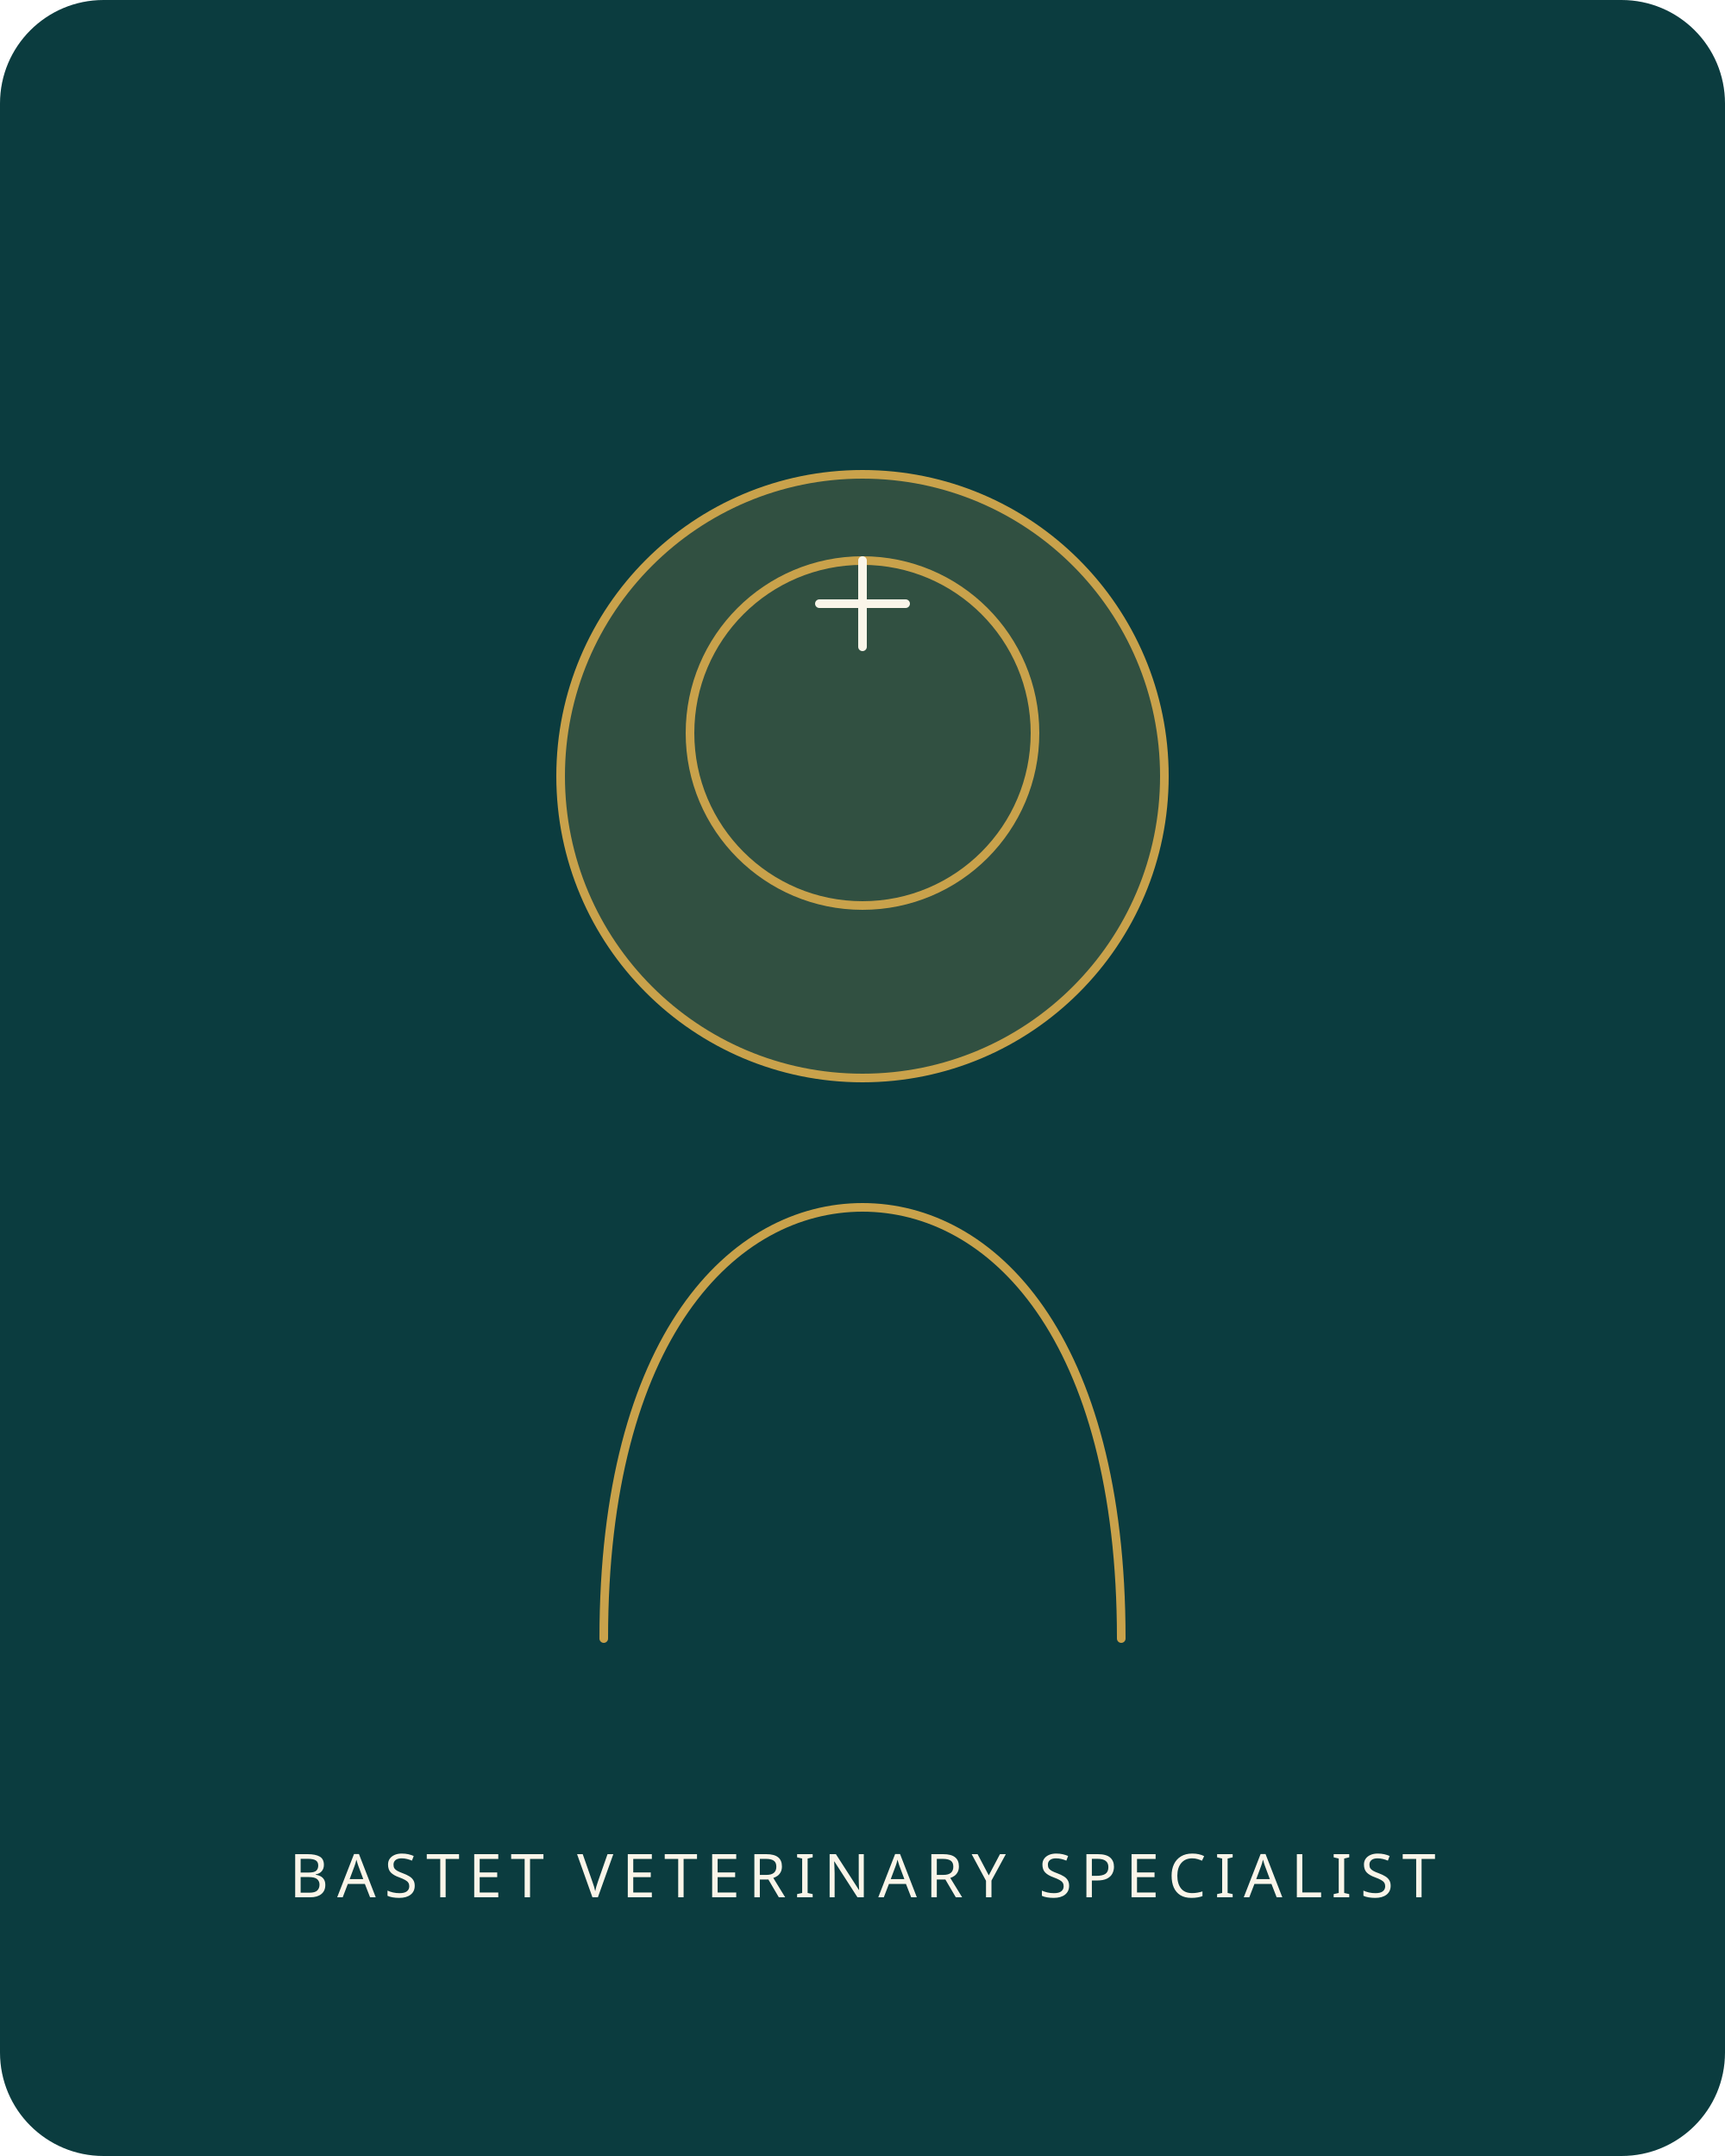
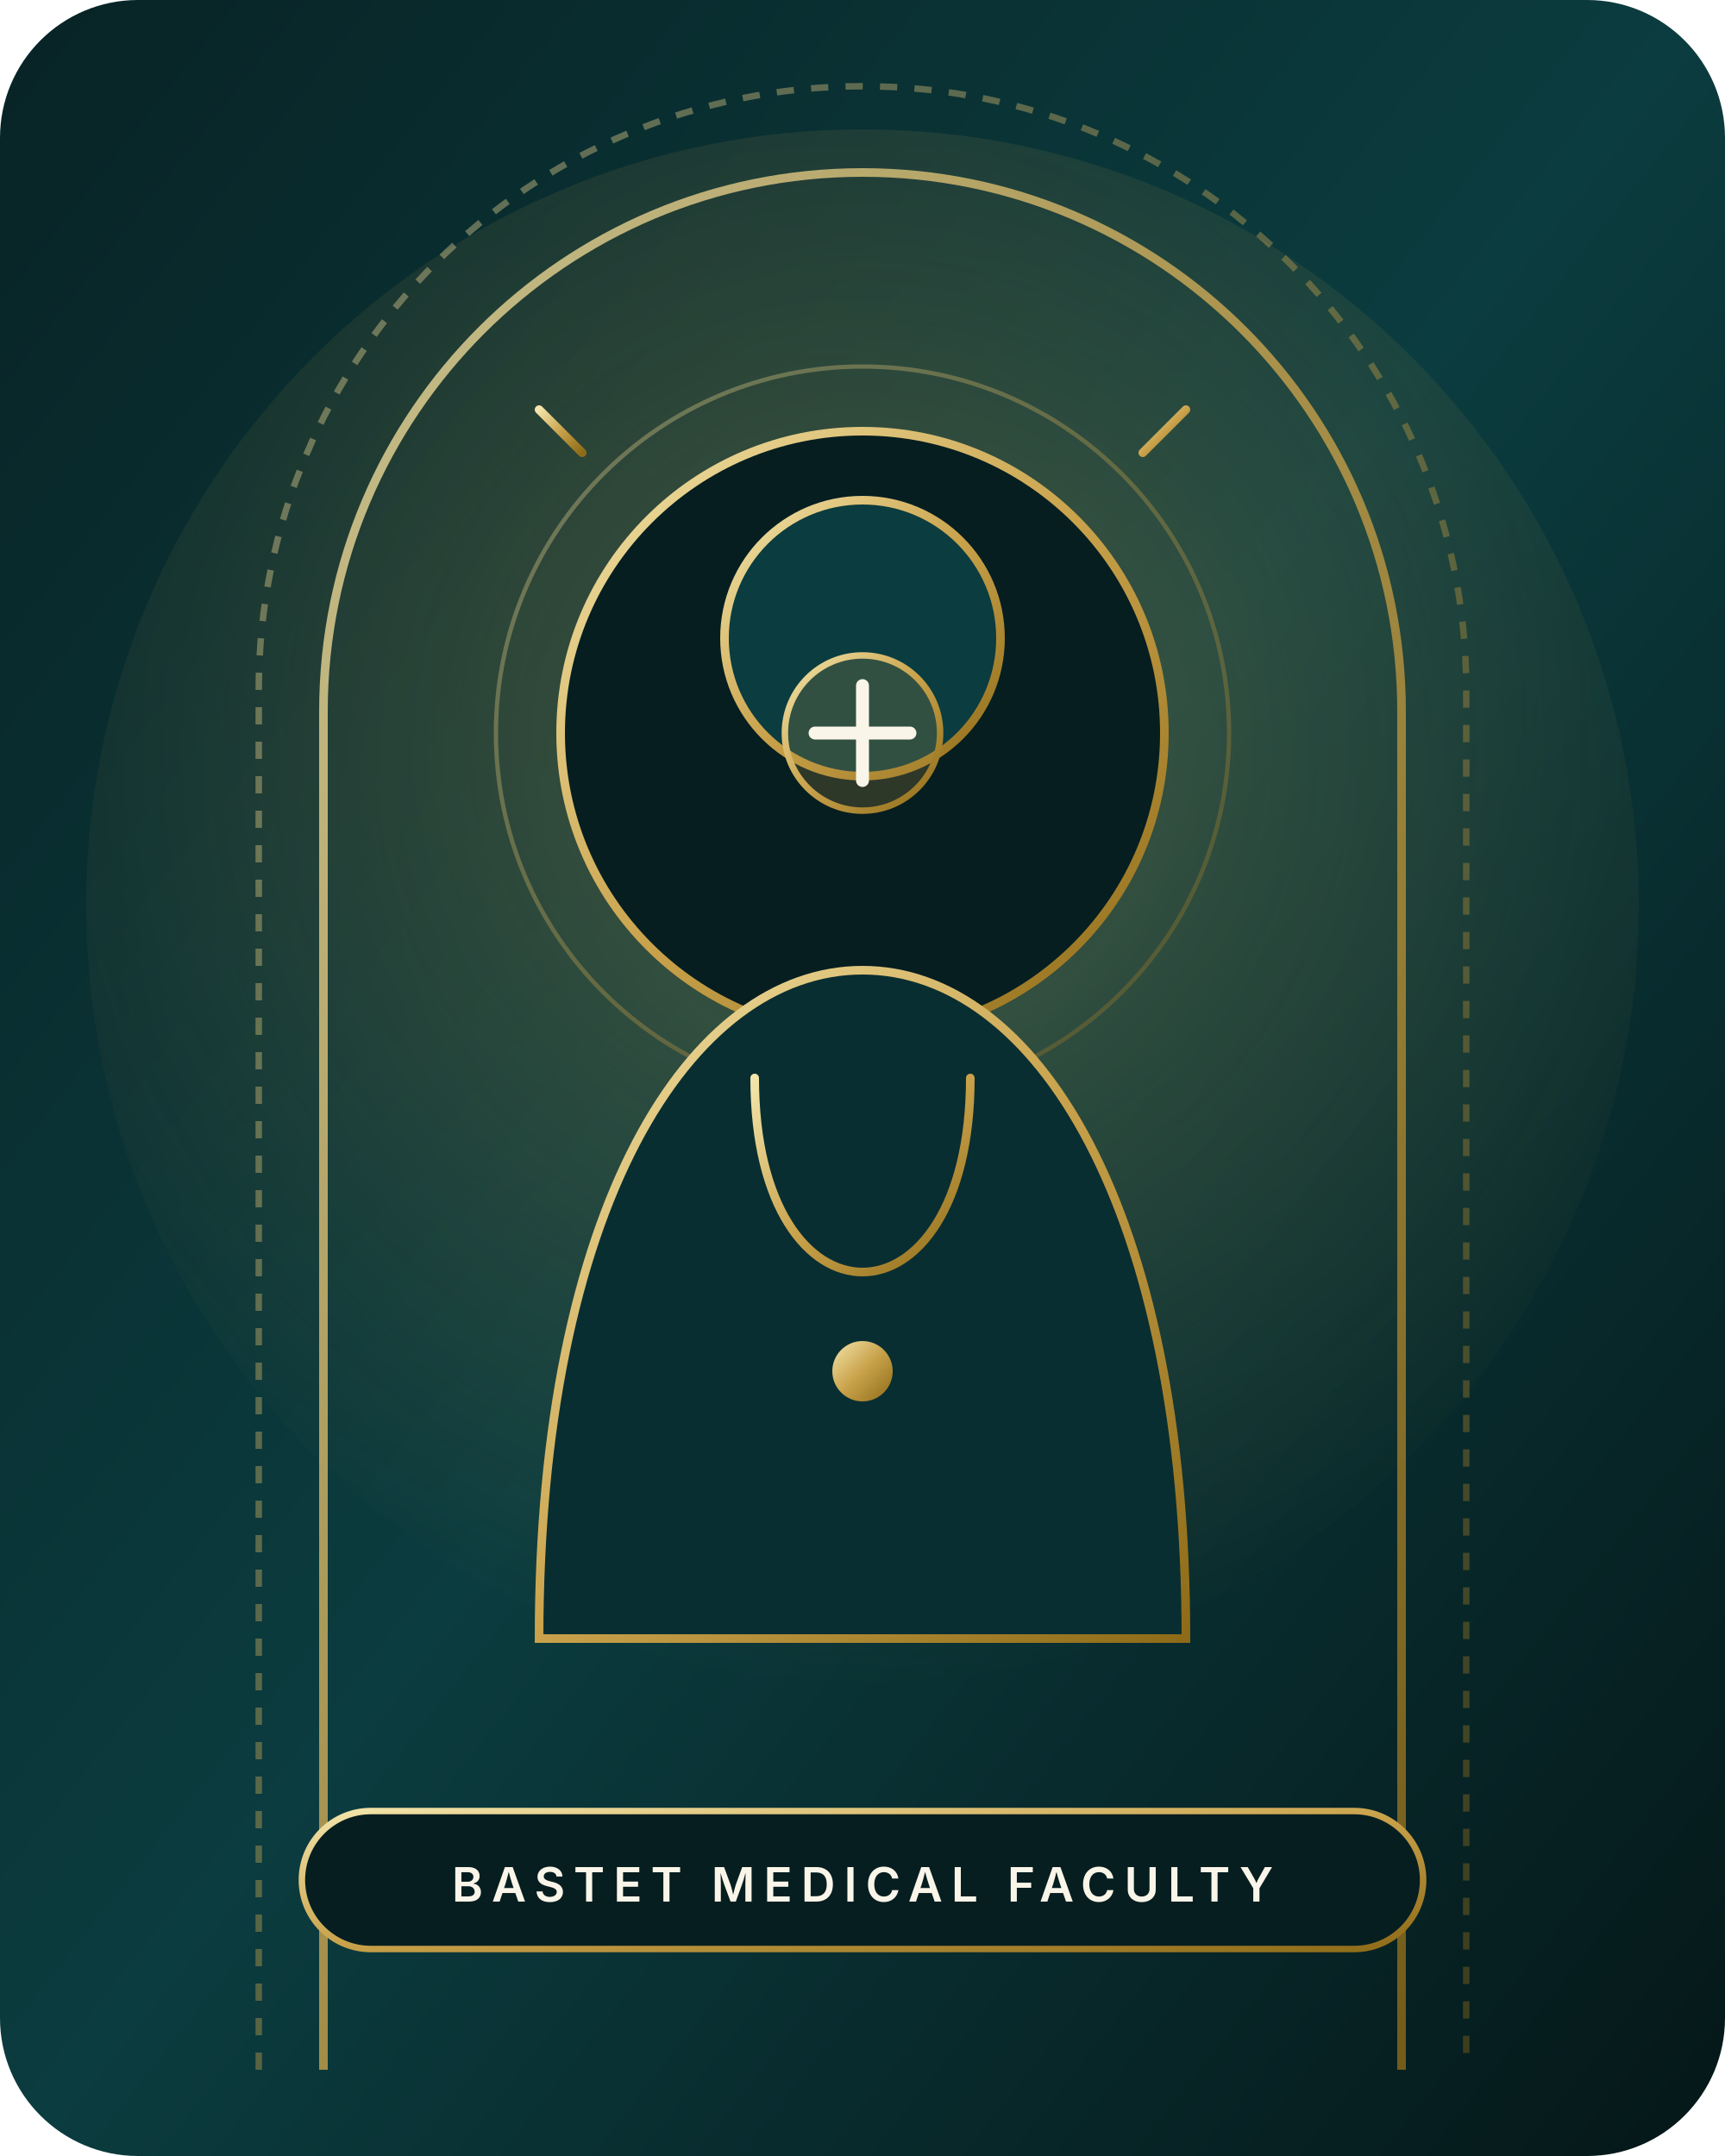
<svg xmlns="http://www.w3.org/2000/svg" width="400" height="500" viewBox="0 0 400 500" fill="none">
-   <rect width="400" height="500" rx="24" fill="#0B3C3F" />
-   <circle cx="200" cy="180" r="70" fill="#C9A24B" fill-opacity="0.2" stroke="#C9A24B" stroke-width="2" />
-   <path d="M140 380C140 310 170 280 200 280C230 280 260 310 260 380" stroke="#C9A24B" stroke-width="2" stroke-linecap="round" />
-   <circle cx="200" cy="170" r="40" stroke="#C9A24B" stroke-width="2" />
-   <path d="M200 130L200 150M190 140L210 140" stroke="#FAF5E9" stroke-width="2" stroke-linecap="round" />
-   <text x="200" y="440" text-anchor="middle" fill="#FAF5E9" font-family="sans-serif" font-size="14" letter-spacing="2">BASTET VETERINARY SPECIALIST</text>
+   <defs>
+     <linearGradient id="cardBg" x1="0%" y1="0%" x2="100%" y2="100%">
+       <stop offset="0%" stop-color="#082325" />
+       <stop offset="50%" stop-color="#0B3C3F" />
+       <stop offset="100%" stop-color="#051718" />
+     </linearGradient>
+     <linearGradient id="goldGradient" x1="0%" y1="0%" x2="100%" y2="100%">
+       <stop offset="0%" stop-color="#F3E5AB" />
+       <stop offset="50%" stop-color="#C9A24B" />
+       <stop offset="100%" stop-color="#8E6B18" />
+     </linearGradient>
+     <radialGradient id="goldGlow" cx="50%" cy="40%" r="60%">
+       <stop offset="0%" stop-color="#C9A24B" stop-opacity="0.3" />
+       <stop offset="100%" stop-color="#C9A24B" stop-opacity="0" />
+     </radialGradient>
+   </defs>
+   <rect width="400" height="500" rx="32" fill="url(#cardBg)" />
+   <circle cx="200" cy="210" r="180" fill="url(#goldGlow)" />
+   <path d="M 60 480 V 160 C 60 82.68 122.68 20 200 20 C 277.32 20 340 82.68 340 160 V 480" stroke="url(#goldGradient)" stroke-width="1.5" stroke-opacity="0.4" stroke-dasharray="4 4" />
+   <path d="M 75 480 V 165 C 75 96 131 40 200 40 C 269 40 325 96 325 165 V 480" stroke="url(#goldGradient)" stroke-width="2" stroke-opacity="0.8" />
+   <circle cx="200" cy="170" r="85" stroke="url(#goldGradient)" stroke-width="1" stroke-opacity="0.35" />
+   <circle cx="200" cy="170" r="70" fill="#061E20" stroke="url(#goldGradient)" stroke-width="2" />
+   <circle cx="200" cy="148" r="32" fill="#0B3C3F" stroke="url(#goldGradient)" stroke-width="2" />
+   <path d="M 125 380 C 125 280 160 225 200 225 C 240 225 275 280 275 380 Z" fill="#092E31" stroke="url(#goldGradient)" stroke-width="2" />
+   <circle cx="200" cy="170" r="18" fill="#C9A24B" fill-opacity="0.2" stroke="url(#goldGradient)" stroke-width="1.5" />
+   <path d="M 200 159 V 181 M 189 170 H 211" stroke="#FAF5E9" stroke-width="3" stroke-linecap="round" />
+   <path d="M 175 250 C 175 310 225 310 225 250" stroke="url(#goldGradient)" stroke-width="2" stroke-linecap="round" fill="none" />
+   <circle cx="200" cy="318" r="7" fill="url(#goldGradient)" />
+   <line x1="200" y1="65" x2="200" y2="78" stroke="url(#goldGradient)" stroke-width="2" stroke-linecap="round" />
+   <line x1="125" y1="95" x2="135" y2="105" stroke="url(#goldGradient)" stroke-width="2" stroke-linecap="round" />
+   <line x1="275" y1="95" x2="265" y2="105" stroke="url(#goldGradient)" stroke-width="2" stroke-linecap="round" />
+   <rect x="70" y="420" width="260" height="32" rx="16" fill="#061E20" stroke="url(#goldGradient)" stroke-width="1.5" />
+   <text x="200" y="441" text-anchor="middle" fill="#FAF5E9" font-family="'Inter', sans-serif" font-size="11" font-weight="600" letter-spacing="2">BASTET MEDICAL FACULTY</text>
</svg>
